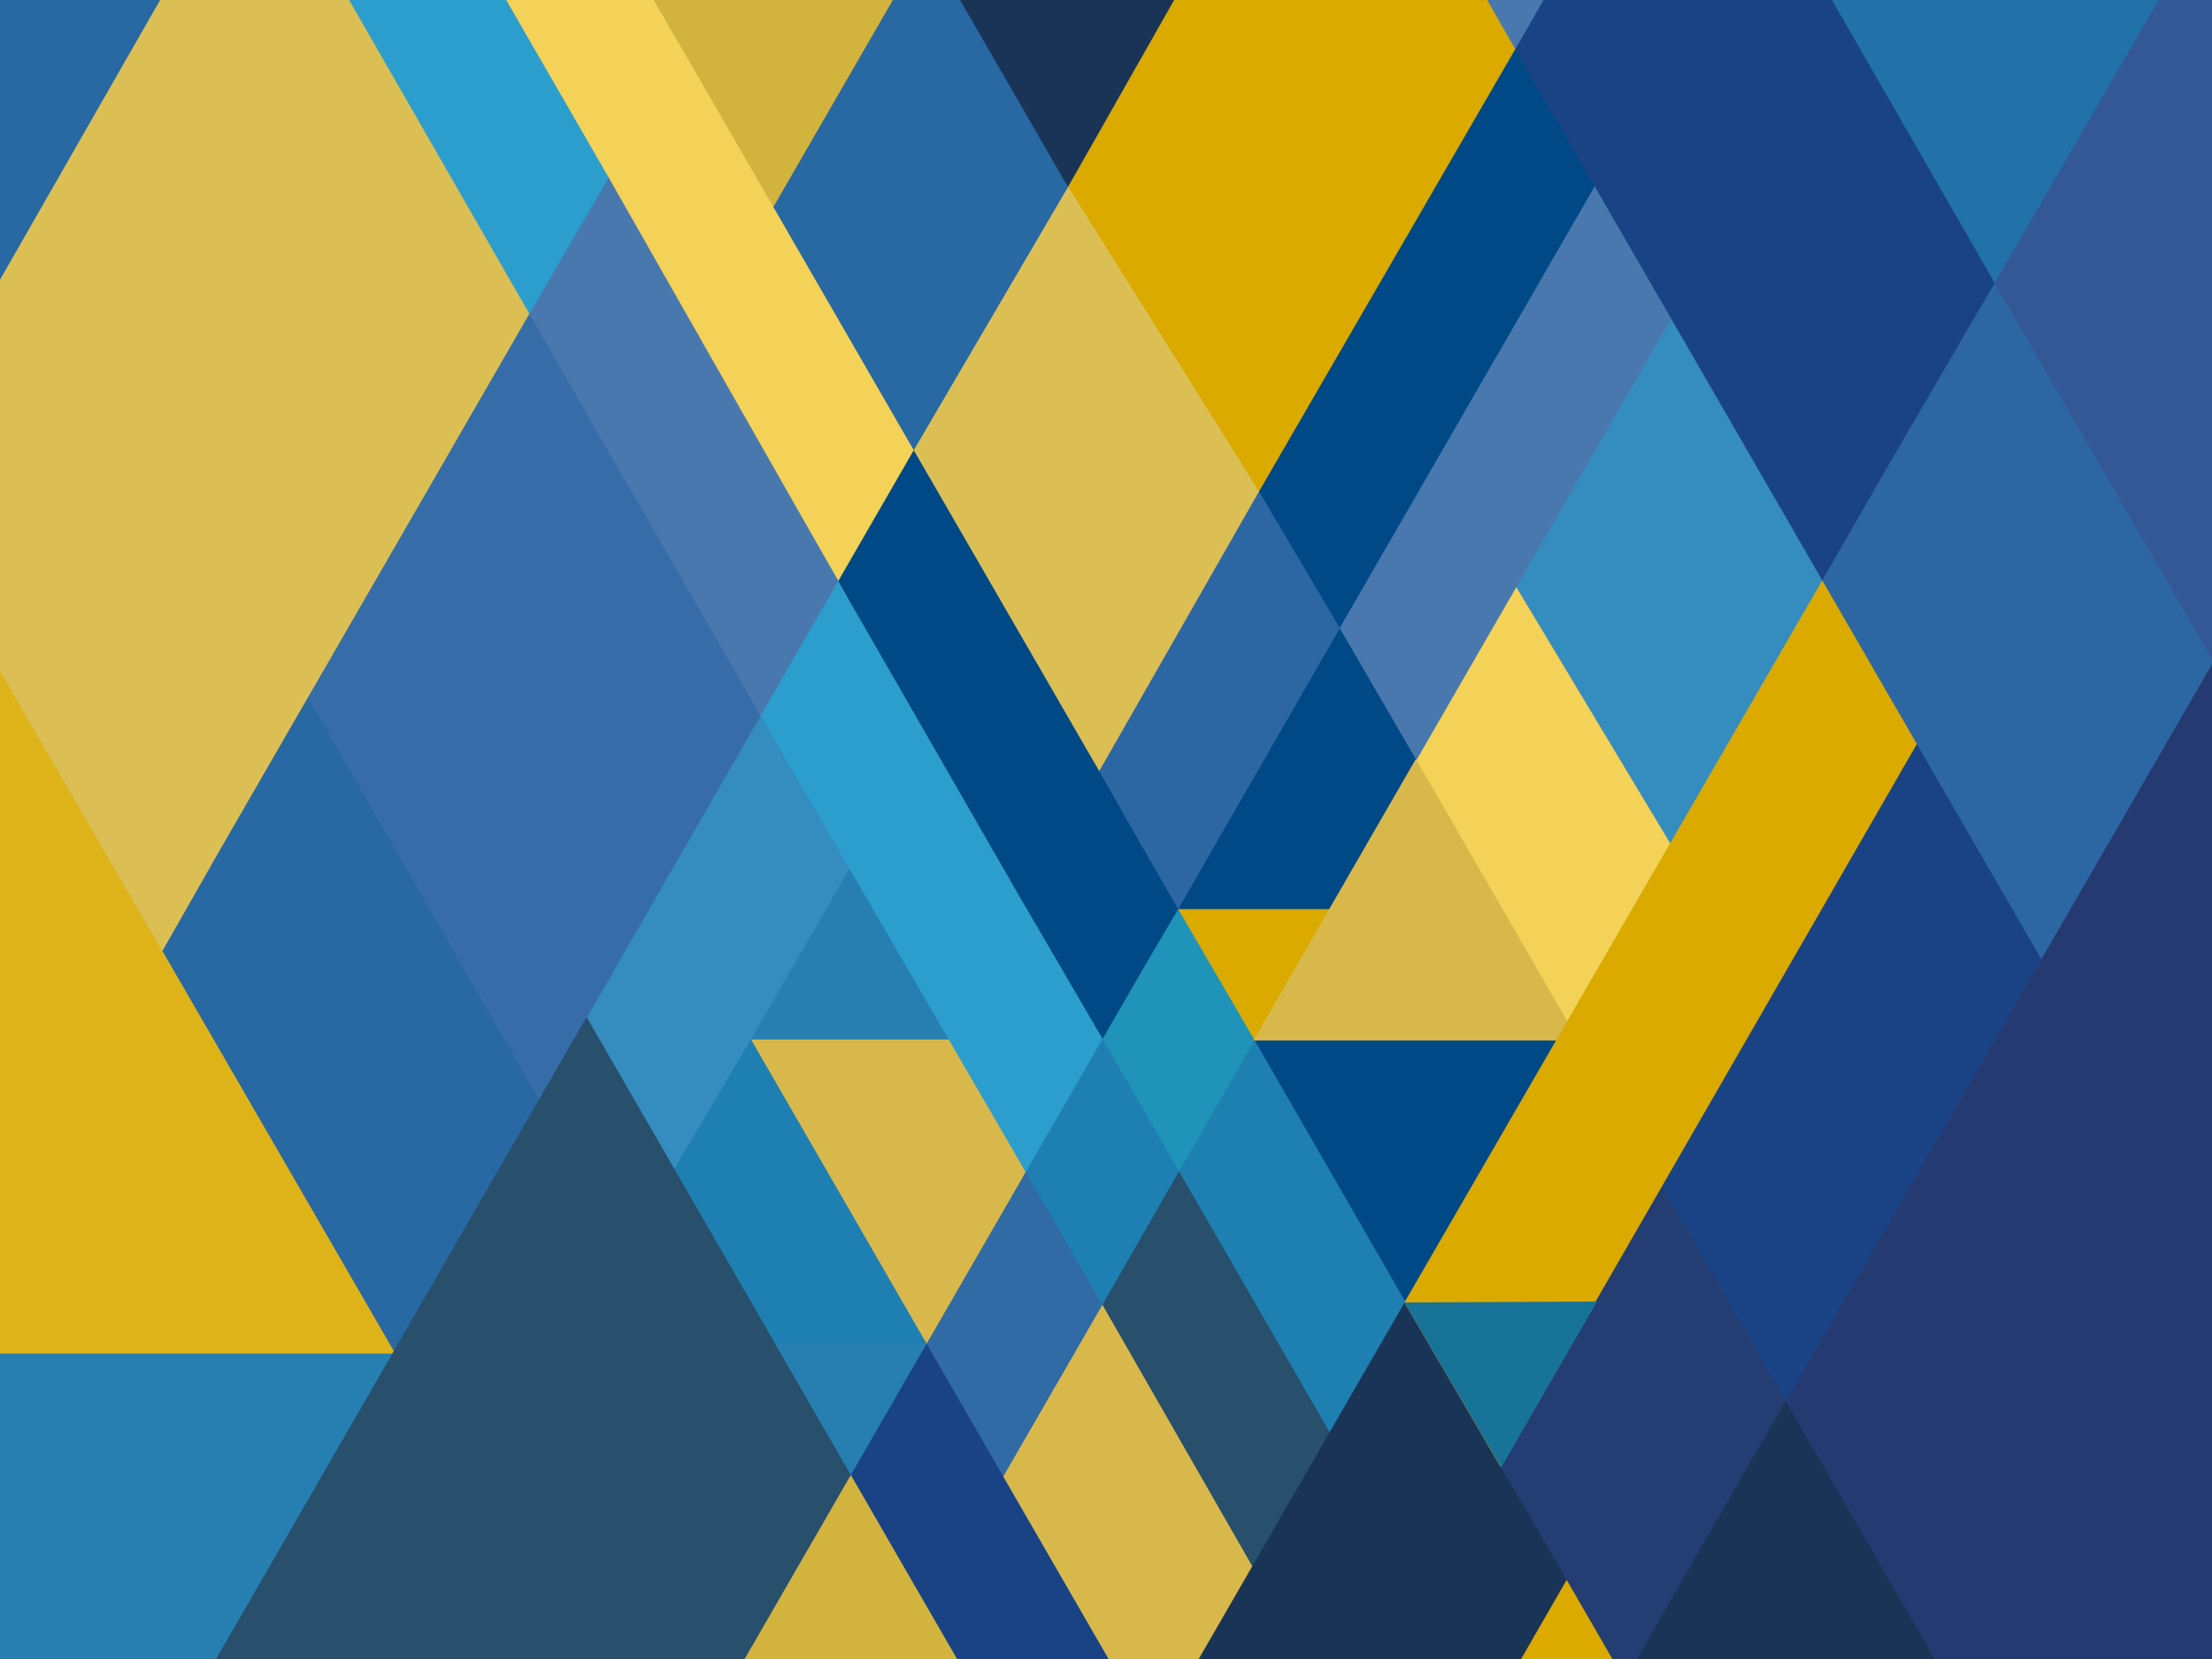
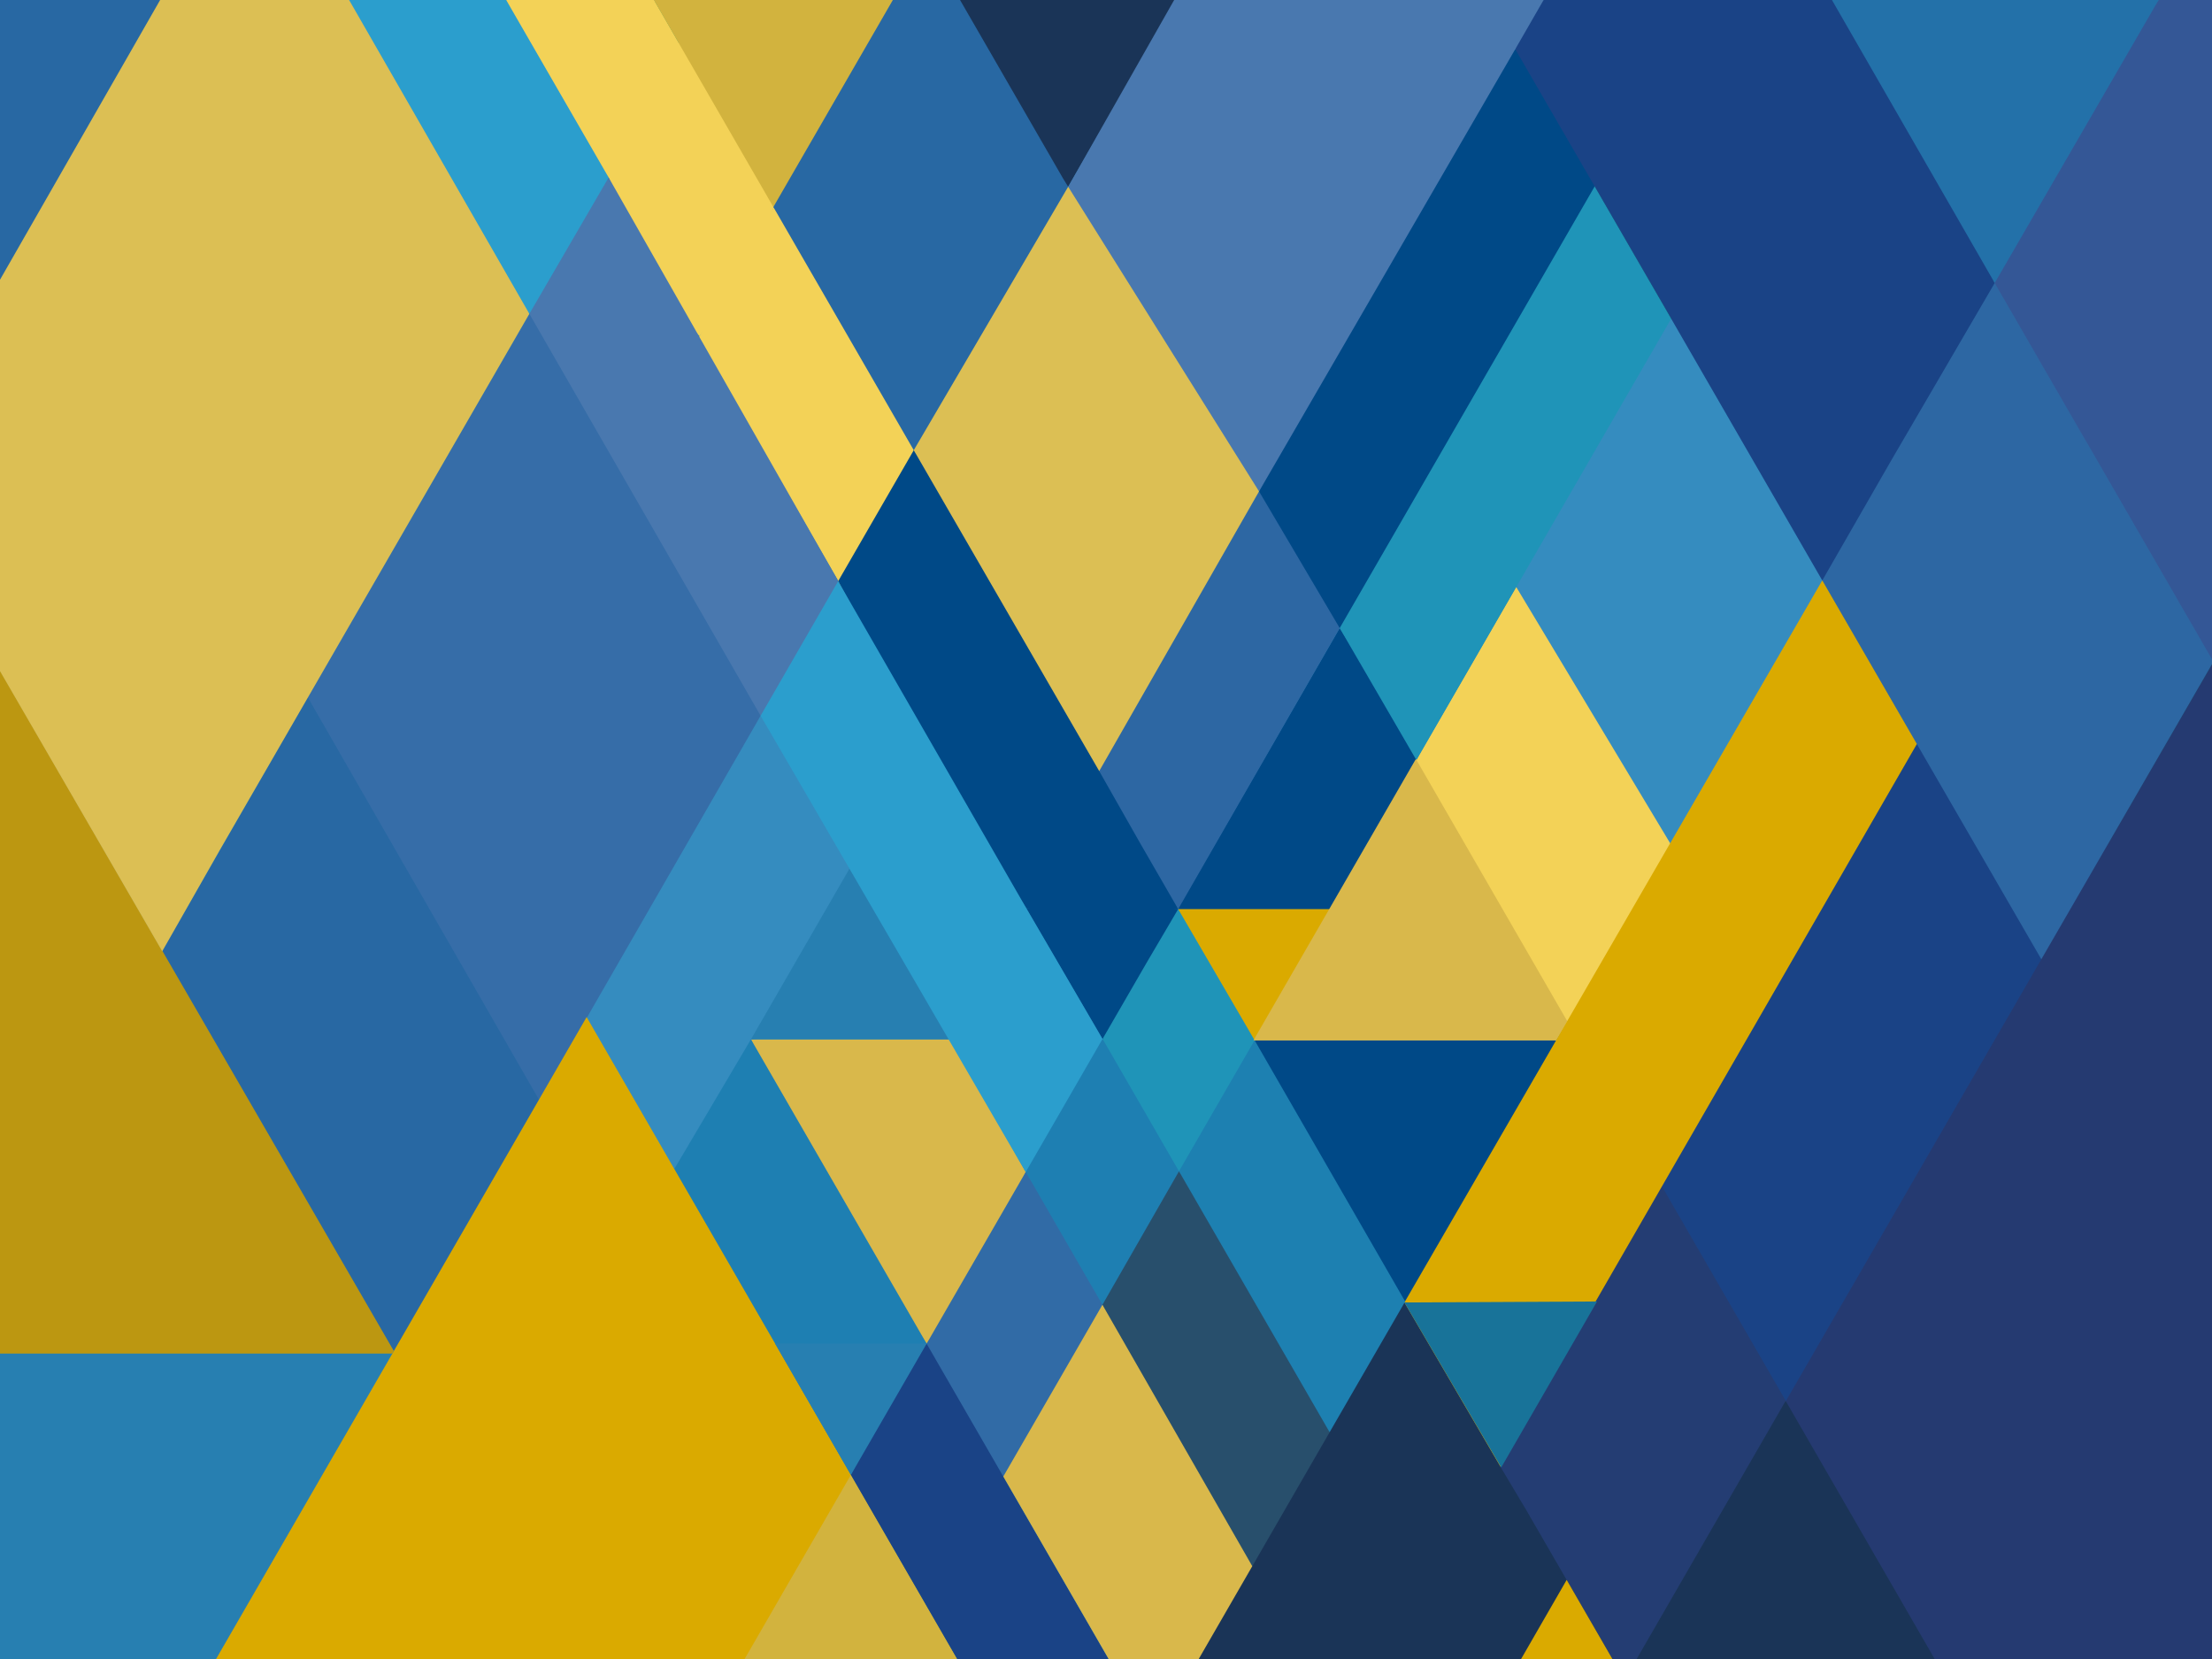
<svg xmlns="http://www.w3.org/2000/svg" width="2048px" height="1536px" viewBox="0 0 2048 1536" version="1.1">
  <g id="geometric_bg" stroke="none" stroke-width="1" fill="none" fill-rule="evenodd">
    <g id="Imported-Layers" transform="translate(-250, 0)">
      <polygon id="Fill-1" fill="#1E7FB2" points="0 0 2546.947 0 2546.947 1591.761 0 1591.761" />
      <polyline id="Fill-2" fill="#1A3457" points="1550.354 1205.757 1408.962 1358.665 1327.043 1591.309 1775.731 1591.309 1671.926 1371.617 1550.354 1205.757" />
      <polyline id="Fill-3" fill="#358CBF" points="1793.812 785.764 1886.716 672.328 1937.174 537.409 1903.412 422.36 1797.302 295.026 1686.509 416.644 1653.852 543.529 1714.352 677.632 1775.284 753.669 1793.812 785.764" />
      <polyline id="Fill-4" fill="#358CBF" points="1036.579 804.127 999.045 718.078 954.511 661.958 908.885 705.922 793.135 941.666 828.67 1019.266 874.312 1082.289 977.169 981.307 1036.579 804.127" />
      <polyline id="Fill-5" fill="#D9B84B" points="1043.02 948.598 945.372 962.465 1001.033 1082.289 1107.921 1244.06 1160.801 1174.916 1199.703 1085.06 1130.8 962.465 1043.02 948.598 1443.914 1185.587" />
      <polyline id="Fill-6" fill="#1E7FB2" points="989.12 1281.175 1086.496 1281.175 1107.921 1244.06 945.274 962.295 874.312 1082.289 892.312 1200.112 919.492 1235.253 989.12 1281.175" />
      <polyline id="Fill-7" fill="#277FB1" points="1130.8 962.465 1039 799.927 945.274 962.291 945.375 962.465 1130.8 962.465" />
      <polyline id="Fill-8" fill="#1E7FB2" points="1341.573 1084.424 1316.591 1027.279 1270.823 961.859 1225.106 1015.785 1199.703 1085.06 1229.525 1155.909 1270.69 1208.038 1320.127 1151.488 1341.573 1084.424" />
      <polyline id="Fill-9" fill="#1F94B8" points="1270.823 961.859 1341.573 1084.424 1384.652 1040.537 1411.586 963.136 1391.724 894.668 1340.834 841.676 1291.622 891.796 1270.823 961.859" />
      <polyline id="Fill-10" fill="#004987" points="1340.834 841.676 1263.666 835.327 1200.133 840.804 1270.774 961.97 1312.043 890.614 1340.834 841.676" />
      <polyline id="Fill-11" fill="#2B9ECD" points="718.65 0 572.828 0 642.716 143.549 736.356 287.209 740.035 290.418 740.116 290.56 785.801 243.559 813.637 164.561 774.309 84.538 718.65 0" />
      <polyline id="Fill-12" fill="#366DA8" points="740.116 290.56 534.631 646.229 749.024 1019.266 954.221 662.678 879.716 476.067 740.116 290.56" />
      <polyline id="Fill-13" fill="#2868A3" points="0 0 0 193.779 149.084 450.883 409.344 0 0 0" />
      <polyline id="Fill-14" fill="#277FB1" points="1.326 1250.88 1.326 1591.534 417.967 1591.534 543.607 1452.954 614.608 1250.88 1.326 1250.88" />
      <polyline id="Fill-15" fill="#2868A3" points="534.92 645.509 400.216 880.211 450.355 1047.17 614.607 1250.789 711.993 1165.965 749.024 1018.147 534.92 645.509" />
      <polyline id="Fill-16" fill="#243D73" points="1755.205 1557.203 1904.781 1297.755 1788.825 1096.376 1699.451 1251.202 1639.165 1357.935 1662.805 1397.635 1755.205 1557.203" />
-       <polyline id="Fill-17" fill="#284F6C" points="1166.446 1588.353 793.22 941.794 793.134 941.646 418.119 1591.306 1168.152 1591.306 1166.446 1588.353" />
+       <polyline id="Fill-17" fill="#DAAA00" points="1166.446 1588.353 793.22 941.794 793.134 941.646 418.119 1591.306 1168.152 1591.306 1166.446 1588.353" />
      <polyline id="Fill-18" fill="#1A3457" points="1903.993 1296.089 1903.896 1295.919 1733.384 1591.313 1733.255 1591.534 2074.537 1591.534 1903.993 1296.089" />
      <polyline id="Fill-19" fill="#1A4386" points="2024.389 686.583 1788.486 1017.996 1788.486 1098.03 1903.896 1297.852 2140.455 888.896 2109.021 753.239 2024.389 686.583" />
      <polyline id="Fill-20" fill="#004987" points="1593.035 840.692 1415.147 863.282 1340.834 841.676 1340.834 840.576 1490.383 581.508 1643.939 829.224 1593.035 840.692" />
      <polyline id="Fill-21" fill="#F3D257" points="1690.806 963.117 1799.374 785.764 1653.755 543.36 1411.446 963.117 1690.806 963.117" />
      <polyline id="Fill-22" fill="#F3D257" points="926.342 64.095 855.56 0 718.65 0 813.637 164.561 847.564 254.941 897.542 311.271 938.386 257.262 966.425 191.94 926.342 64.095" />
      <polyline id="Fill-23" fill="#F3D257" points="1180.82 563.346 1011.64 234.718 966.425 191.94 896.411 313.231 1110.808 684.631 1180.82 563.346" />
      <polyline id="Fill-24" fill="#004987" points="1130.637 731.173 1200.133 840.804 1340.834 841.676 1230.409 576.186 1096.121 416.644 1026.059 538.012 1130.637 731.173" />
      <polyline id="Fill-25" fill="#00A475" points="1340.903 840.692 1340.834 840.576 1340.767 840.692 1340.903 840.692" />
      <polyline id="Fill-26" fill="#2D67A3" points="1305.343 780.192 1340.834 841.676 1490.383 581.508 1479.01 499.936 1415.696 454.971 1325.54 558.616 1267.719 713.914 1305.343 780.192" />
-       <polyline id="Fill-27" fill="#4978AF" points="1561.371 703.735 1797.495 294.69 1726.508 171.717 1492.387 566.572 1490.383 581.508 1561.371 703.735" />
+       <polyline id="Fill-27" fill="#1F94B8" points="1561.371 703.735 1797.495 294.69 1726.508 171.717 1492.387 566.572 1490.383 581.508 1561.371 703.735" />
      <path d="M1568.701,1477.898 L1568.985,1478.387" id="Fill-32" fill="#187399" />
      <path d="M1639.002,1357.095 L1638.718,1356.604" id="Fill-33" fill="#187399" />
      <polyline id="Fill-34" fill="#187399" points="1638.718 1356.604 1639.092 1355.956 1551.879 1204.87 1551.504 1205.52 1638.718 1356.604" />
      <polyline id="Fill-35" fill="#187399" points="1639.376 1356.449 1639.092 1355.956 1638.718 1356.604 1639.002 1357.095 1639.376 1356.449" />
      <polyline id="Fill-36" fill="#187399" points="1481.443 1326.889 1481.488 1326.811 1481.041 1326.034 1480.996 1326.114 1481.443 1326.889" />
      <polyline id="Fill-37" fill="#D2B33E" points="1167.381 1589.985 1037.809 1365.521 907.343 1591.534 1168.275 1591.534 1167.381 1589.985" />
      <polyline id="Fill-38" fill="#316BA6" points="1270.69 1208.038 1199.703 1085.06 1107.921 1244.06 1124.837 1323.936 1179.86 1370.833 1239.359 1287.634 1270.69 1208.038" />
      <polyline id="Fill-39" fill="#1A4386" points="1178.91 1367.039 1107.921 1244.06 1079.26 1277.135 1037.809 1365.521 1167.381 1589.985 1307.605 1589.985 1178.91 1367.039" />
      <polyline id="Fill-40" fill="#DAAA00" points="1411.745 962.861 1482.266 841.676 1340.834 841.676 1411.586 963.136 1411.745 962.861" />
      <polyline id="Fill-41" fill="#187399" points="1245.909 158 1245.667 157.583 1238.831 169.425 1239.071 169.843 1245.909 158" />
      <polyline id="Fill-42" fill="#2D67A3" points="2301.399 609.242 2098.554 257.84 1999.193 374.178 1937.174 537.409 1967.262 640.833 2024.746 688.848 2140.197 888.497 2301.399 609.242" />
      <polyline id="Fill-43" fill="#0F9375" points="2311.34 1185.587 2311.519 1185.28 2140.295 888.668 2140.116 888.975 2311.34 1185.587" />
      <polyline id="Fill-44" fill="#0F9375" points="2203.091 779.542 2203.189 779.713 2301.496 609.41 2301.399 609.242 2203.091 779.542" />
      <polyline id="Fill-45" fill="#0F9375" points="2202.371 780.792 2202.47 780.96 2203.189 779.713 2203.091 779.542 2202.371 780.792" />
      <polyline id="Fill-46" fill="#0F9375" points="1797.67 295.133 1726.683 172.161 1726.508 172.462 1797.495 295.437 1797.67 295.133" />
      <polyline id="Fill-47" fill="#0F9375" points="2301.399 609.242 2301.431 609.186 2185.801 408.878 2185.771 408.931 2301.399 609.242" />
      <polyline id="Fill-50" fill="#2B9ECD" points="945.176 962.465 945.372 962.465 945.274 962.295 945.176 962.465" />
      <polyline id="Fill-51" fill="#004987" points="1690.945 963.222 1653.893 963.222 1411.586 963.221 1411.586 963.222 1439.897 1083.085 1550.423 1205.879 1643.087 1078.775 1690.945 963.222" />
      <polyline id="Fill-52" fill="#1D4086" points="1411.823 963.547 1411.823 963.547 1480.372 844.798 1411.823 963.547" />
-       <polyline id="Fill-53" fill="#DEB319" points="0 1253.219 613.204 1253.219 614.607 1250.789 0 188.434 0 1253.219" />
+       <polyline id="Fill-53" fill="#BC9711" points="0 1253.219 613.204 1253.219 614.607 1250.789 0 188.434 0 1253.219" />
      <polyline id="Fill-54" fill="#1F3E44" points="1238.822 169.425 1238.97 169.169 1234.507 161.953 1238.822 169.425" />
      <polyline id="Fill-55" fill="#2B9ECD" points="1200.133 840.804 1026.011 538.124 971.816 576.296 954.221 662.678 1199.656 1085.172 1270.774 961.97 1200.133 840.804" />
      <polyline id="Fill-56" fill="#004987" points="1652.914 45.517 1538.011 163.713 1415.696 454.971 1490.383 581.508 1726.508 172.462 1729.6 94.152 1652.914 45.517" />
      <polyline id="Fill-57" fill="#1A4386" points="2096.825 262.001 2088.523 240.52 1949.981 0 1679.147 0 1658.444 16.576 1652.914 45.517 1793.959 289.238 1797.518 295.4 1797.495 295.437 1937.174 537.409 2000.734 426.772 2096.825 262.001" />
      <polyline id="Fill-58" fill="#00A475" points="856.887 1.105 856.251 1.105 878.5 39.649 878.818 39.097 856.887 1.105" />
      <polyline id="Fill-59" fill="#DCBF54" points="398.259 0 145.683 441.218 400.195 880.768 453.729 786.683 740.116 290.56 573.218 0 398.259 0" />
      <polyline id="Fill-60" fill="#1C80B0" points="878.818 39.096 856.887 1.105 878.818 39.097 878.818 39.096" />
      <polyline id="Fill-61" fill="#4978AF" points="1626.561 0 1626.561 31.383 1652.876 45.584 1679.147 0 1626.561 0" />
      <polyline id="Fill-62" fill="#0F9375" points="1141.263 0.418 1141.659 1.105 1141.667 1.105 1141.272 0.418 1141.263 0.418" />
      <polyline id="Fill-63" fill="#0F9375" points="1336.467 1.105 1336.476 1.105 1336.873 0.418 1336.865 0.418 1336.467 1.105" />
      <polyline id="Fill-64" fill="#2868A3" points="1141.659 1.105 1141.022 0 1056.353 0 1056.111 0.418 1055.715 1.105 966.022 191.649 1097.826 419.96 1205.881 277.153 1238.969 172.892 1217.813 80.228 1141.659 1.105" />
      <polyline id="Fill-65" fill="#0F9375" points="1141.031 0 1141.022 0 1141.263 0.418 1141.272 0.418 1141.031 0" />
      <polyline id="Fill-66" fill="#0F9375" points="1337.107 0 1336.865 0.418 1336.873 0.418 1337.114 0 1337.107 0" />
      <polyline id="Fill-67" fill="#1A3457" points="1268.35 0 1138.872 0 1139.525 1.129 1139.514 1.129 1234.408 165.517 1238.969 172.892 1338.61 1.129 1339.017 0.427 1339.265 0 1268.35 0" />
-       <polyline id="Fill-68" fill="#DAAA00" points="1626.956 0 1337.114 0 1336.476 1.105 1238.969 172.892 1296.703 336.827 1415.696 454.971 1416.516 453.548 1652.914 45.517 1626.956 0" />
+       <polyline id="Fill-68" fill="#4978AF" points="1626.956 0 1337.114 0 1336.476 1.105 1238.969 172.892 1296.703 336.827 1415.696 454.971 1416.516 453.548 1652.914 45.517 1626.956 0" />
      <polyline id="Fill-69" fill="#345796" points="2447.633 0 2248.541 0 2144.598 142.223 2096.772 261.91 2181.458 408.616 2181.488 408.562 2299.342 612.723 2491.313 377.936 2547 184.305 2547 0 2447.633 0" />
      <polyline id="Fill-70" fill="#2371A9" points="1946.127 0 2096.825 262.001 2248.541 0 1946.127 0" />
      <polyline id="Fill-71" fill="#D9B84B" points="1560.913 702.694 1701.063 945.483 1690.822 963.221 1410.524 963.221 1560.913 702.694" />
      <polyline id="Fill-72" fill="#DAAA00" points="1937.163 537.38 1550.282 1205.881 1639.206 1357.893 2024.75 688.848 1937.163 537.38" />
      <polyline id="Fill-73" fill="#187399" points="1728.628 1204.989 1550.282 1205.881 1639.915 1358.665 1728.628 1204.989" />
      <polyline id="Fill-75" fill="#277FB1" points="1037.809 1365.521 1107.921 1244.06 967.629 1243.929 1037.809 1365.521" />
      <polyline id="Fill-76" fill="#DCBF54" points="1238.969 172.892 1096.019 416.822 1267.719 713.914 1415.696 454.971 1238.969 172.892" />
      <polyline id="Fill-77" fill="#4978AF" points="1026.108 537.93 813.525 164.333 740.116 290.56 954.221 662.678 1026.108 537.93" />
      <polyline id="Fill-78" fill="#D2B33E" points="855.393 0 966.022 191.649 1076.65 0 855.393 0" />
      <path d="M1247.646,1060.209 C1251.921,1060.209 1251.921,1053.579 1247.646,1053.579 C1243.37,1053.579 1243.37,1060.209 1247.646,1060.209" id="Fill-79" fill="#1E7FB2" />
      <path d="M1247.646,1060.209 C1251.921,1060.209 1251.921,1053.579 1247.646,1053.579 C1243.37,1053.579 1243.37,1060.209 1247.646,1060.209" id="Fill-80" fill="#1E7FB2" />
      <polyline id="Fill-82" fill="#DAAA00" points="1626.437 1591.314 1774.847 1591.314 1700.517 1462.762 1626.437 1591.314" />
      <polyline id="Fill-83" fill="#284F6C" points="1480.996 1326.114 1446.28 1218.677 1341.573 1084.424 1270.69 1208.038 1329.244 1339.352 1409.444 1450.067 1480.996 1326.114" />
      <polyline id="Fill-84" fill="#D9B84B" points="1490.977 1591.314 1327.91 1591.314 1409.444 1450.067 1270.69 1208.038 1178.91 1367.039 1307.605 1589.985 1167.381 1589.985 1168.275 1591.534 1491.105 1591.534 1490.977 1591.314" />
      <polyline id="Fill-85" fill="#1D80B1" points="1411.823 963.547 1411.586 963.136 1341.573 1084.424 1341.81 1084.835 1481.041 1326.034 1550.986 1204.989 1411.823 963.547" />
      <polyline id="Fill-86" fill="#253A71" points="2547 184.305 1903.412 1297.24 2073.422 1591.762 2547 1591.762 2547 184.305" />
    </g>
  </g>
</svg>
